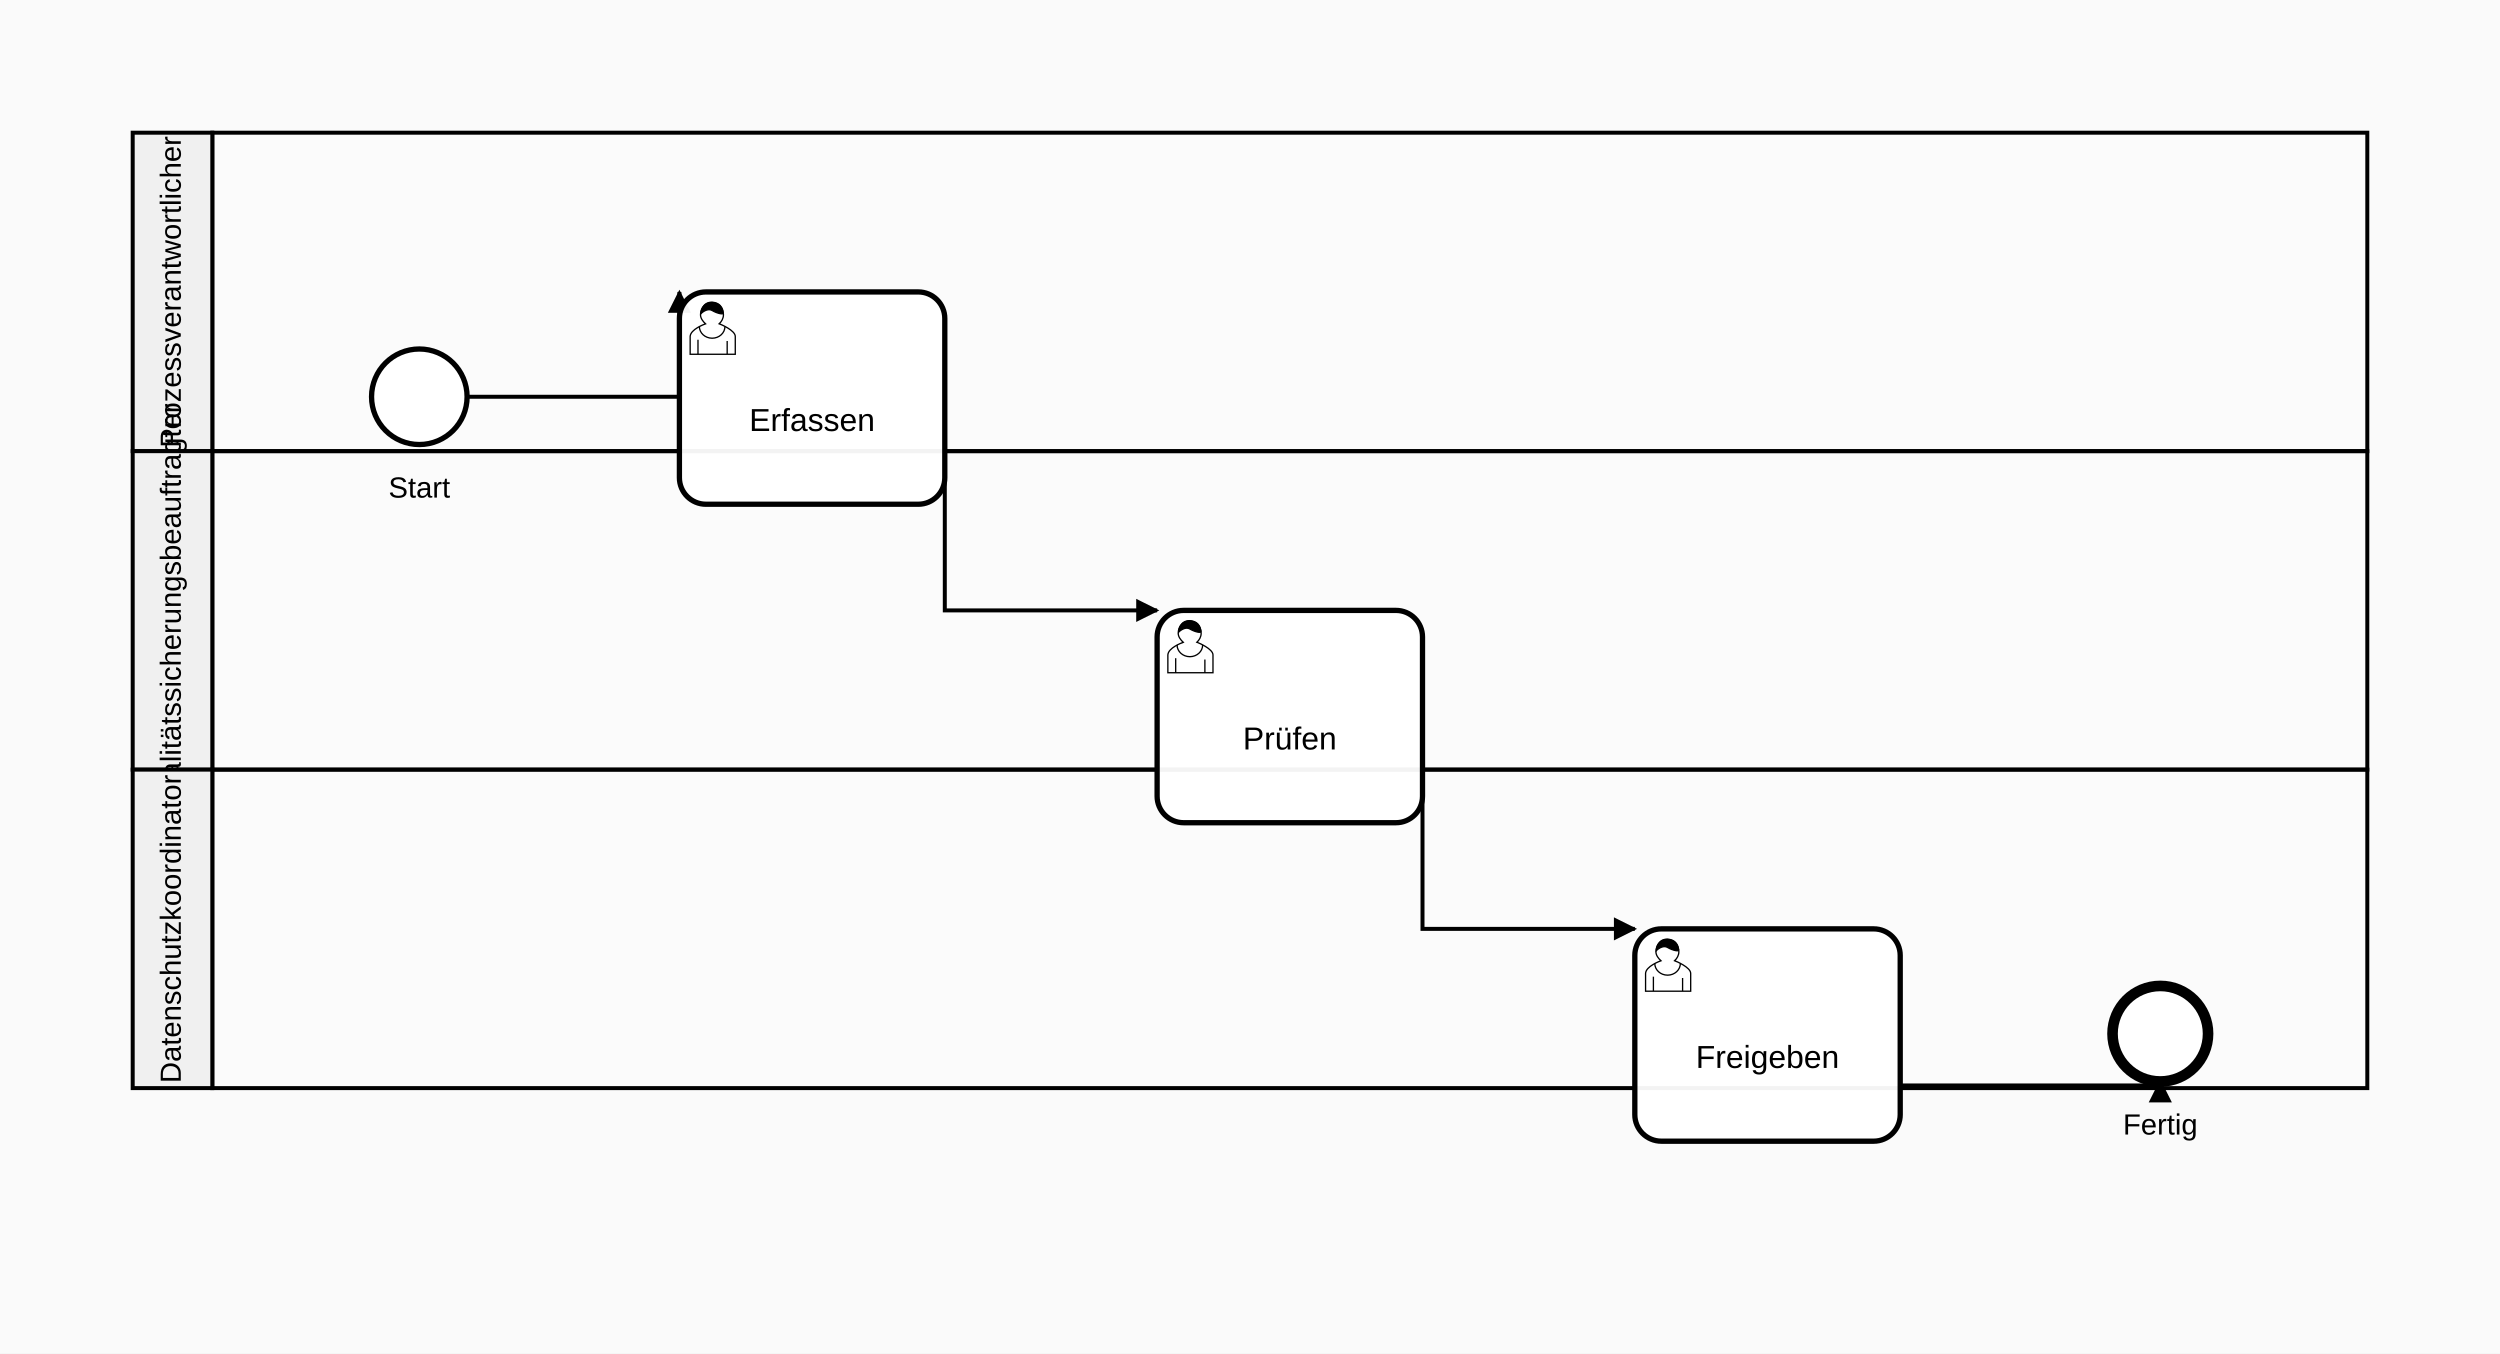
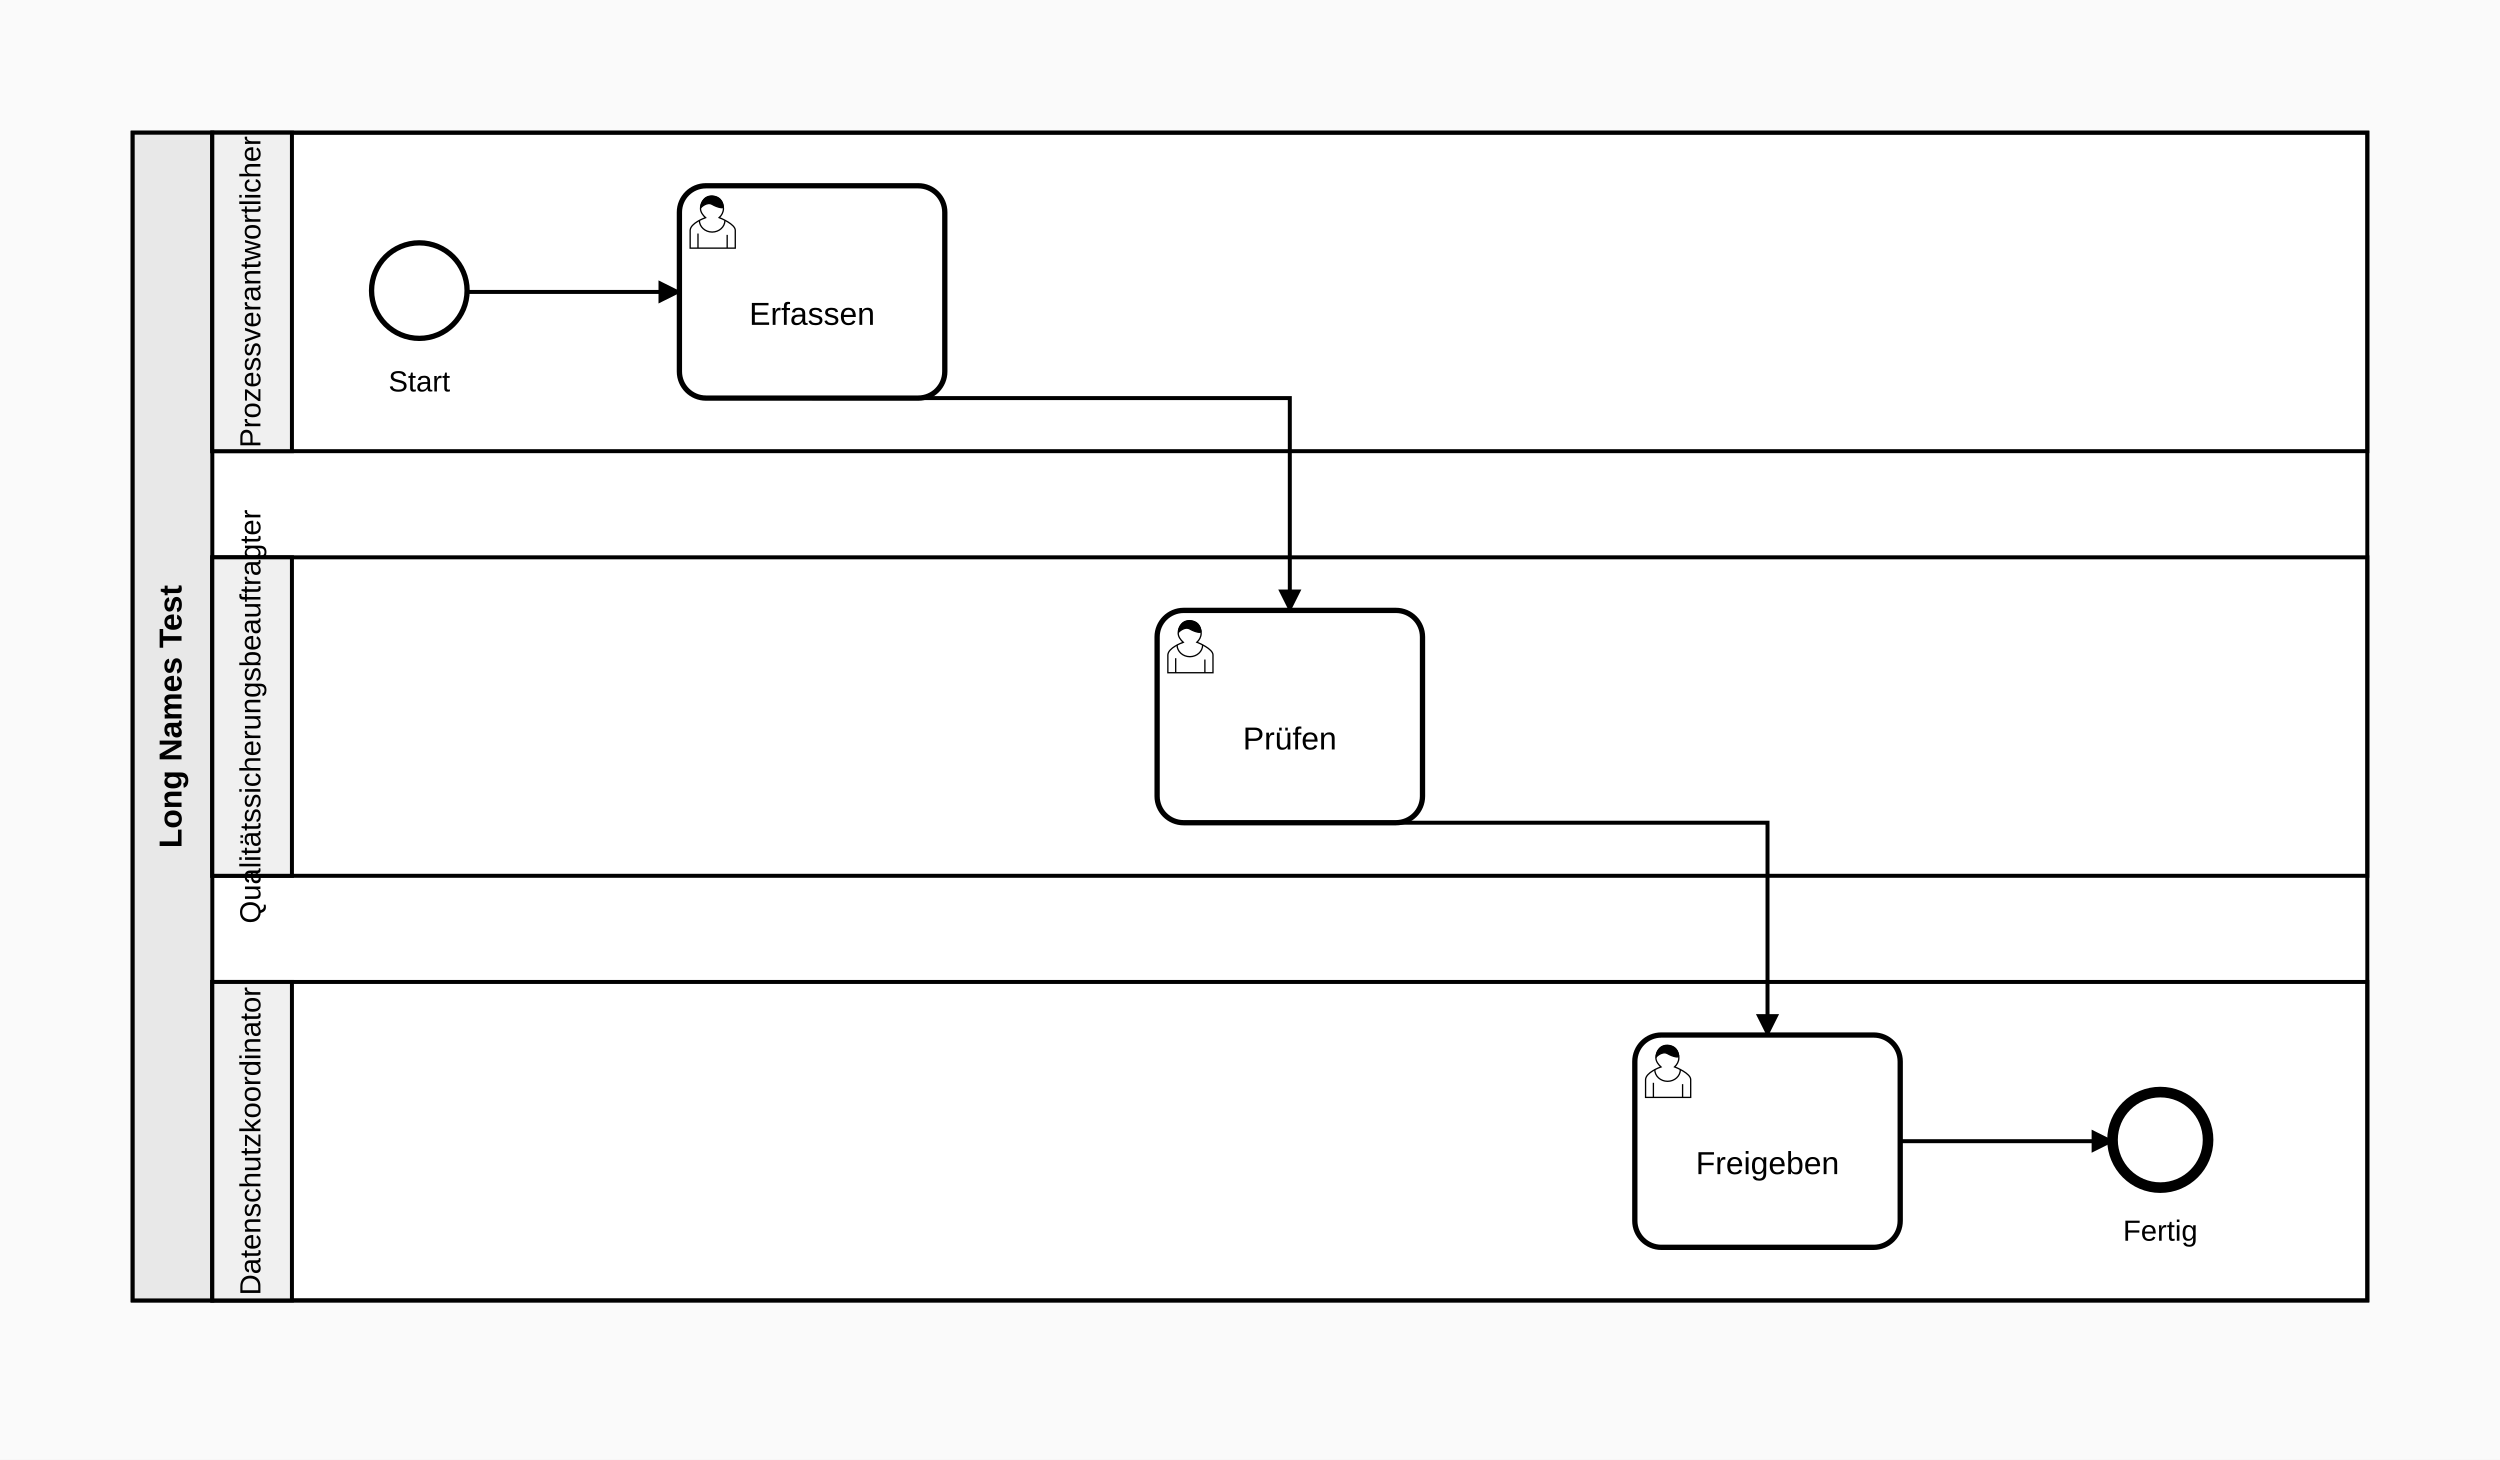
- <svg xmlns="http://www.w3.org/2000/svg" width="942" height="510" viewBox="0 0 942 510" font-family="Arial, sans-serif">
+ <svg xmlns="http://www.w3.org/2000/svg" width="942" height="550" viewBox="0 0 942 550" font-family="Arial, sans-serif">
  <defs>
    <marker id="seq-end" viewBox="0 0 20 20" refX="11" refY="10" markerWidth="10" markerHeight="10" orient="auto">
      <path d="M 1 5 L 11 10 L 1 15 Z" fill="#000000" stroke="#000000" stroke-width="1" />
    </marker>
    <marker id="seq-default-src" viewBox="0 0 20 20" refX="6" refY="10" markerWidth="10" markerHeight="10" orient="auto">
      <path d="M 6 3 L 10 17" stroke="#000000" stroke-width="1.5" />
    </marker>
    <marker id="seq-conditional-src" viewBox="0 0 20 20" refX="1" refY="10" markerWidth="12" markerHeight="12" orient="auto">
      <path d="M 1 10 L 8 6 L 15 10 L 8 14 Z" fill="#ffffff" stroke="#000000" stroke-width="1" />
    </marker>
    <marker id="msg-start" viewBox="0 0 20 20" refX="6" refY="6" markerWidth="20" markerHeight="20" orient="auto">
      <circle cx="6" cy="6" r="3.5" fill="#ffffff" stroke="#000000" stroke-width="1" />
    </marker>
    <marker id="msg-end" viewBox="0 0 20 20" refX="8.5" refY="5" markerWidth="20" markerHeight="20" orient="auto">
      <path d="m 1 5 l 0 -3 l 7 3 l -7 3 z" fill="#ffffff" stroke="#000000" stroke-width="1" stroke-linecap="butt" />
    </marker>
    <marker id="assoc-end" viewBox="0 0 20 20" refX="11" refY="10" markerWidth="10" markerHeight="10" orient="auto">
      <path d="M 1 5 L 11 10 L 1 15" fill="none" stroke="#000000" stroke-width="1.5" />
    </marker>
  </defs>
-   <rect width="942" height="510" fill="#fafafa" />
+   <rect width="942" height="550" fill="#fafafa" />
+   <rect x="50" y="50" width="842" height="440" fill="#ffffff" stroke="#000000" stroke-width="1.5" />
+   <rect x="50" y="50" width="30" height="440" fill="#e8e8e8" stroke="#000000" stroke-width="1.5" />
+   <text x="65" y="270" text-anchor="middle" dominant-baseline="middle" font-size="12" font-weight="bold" fill="#000000" transform="rotate(-90,65,270)">Long Names Test</text>
  <rect x="80" y="50" width="812" height="120" fill="#ffffff" fill-opacity="0.25" stroke="#000000" stroke-width="1.5" />
-   <rect x="50" y="50" width="30" height="120" fill="#f0f0f0" stroke="#000000" stroke-width="1.5" />
-   <text x="65" y="110" text-anchor="middle" dominant-baseline="middle" font-size="11" fill="#000000" transform="rotate(-90,65,110)">Prozessverantwortlicher</text>
-   <rect x="80" y="170" width="812" height="120" fill="#ffffff" fill-opacity="0.25" stroke="#000000" stroke-width="1.5" />
-   <rect x="50" y="170" width="30" height="120" fill="#f0f0f0" stroke="#000000" stroke-width="1.5" />
-   <text x="65" y="230" text-anchor="middle" dominant-baseline="middle" font-size="11" fill="#000000" transform="rotate(-90,65,230)">Qualitätssicherungsbeauftragter</text>
-   <rect x="80" y="290" width="812" height="120" fill="#ffffff" fill-opacity="0.25" stroke="#000000" stroke-width="1.5" />
-   <rect x="50" y="290" width="30" height="120" fill="#f0f0f0" stroke="#000000" stroke-width="1.5" />
-   <text x="65" y="350" text-anchor="middle" dominant-baseline="middle" font-size="11" fill="#000000" transform="rotate(-90,65,350)">Datenschutzkoordinator</text>
-   <path d="M 176 149.5 L 256 149.5 L 256 110" stroke="#000000" stroke-width="1.5" fill="none" marker-end="url(#seq-end)" />
-   <path d="M 356 169 L 356 230 L 436 230" stroke="#000000" stroke-width="1.5" fill="none" marker-end="url(#seq-end)" />
-   <path d="M 536 289 L 536 350 L 616 350" stroke="#000000" stroke-width="1.5" fill="none" marker-end="url(#seq-end)" />
-   <path d="M 716 409 L 814 409 L 814 407.5" stroke="#000000" stroke-width="1.5" fill="none" marker-end="url(#seq-end)" />
-   <circle cx="158" cy="149.5" r="18" fill="#ffffff" fill-opacity="0.95" stroke="#000000" stroke-width="2" />
-   <text x="158" y="187.5" text-anchor="middle" font-size="11" fill="#000000">Start</text>
-   <rect x="256" y="110" width="100" height="80" rx="10" ry="10" fill="#ffffff" fill-opacity="0.95" stroke="#000000" stroke-width="2" />
+   <rect x="80" y="50" width="30" height="120" fill="#f0f0f0" stroke="#000000" stroke-width="1.5" />
+   <text x="95" y="110" text-anchor="middle" dominant-baseline="middle" font-size="11" fill="#000000" transform="rotate(-90,95,110)">Prozessverantwortlicher</text>
+   <rect x="80" y="210" width="812" height="120" fill="#ffffff" fill-opacity="0.25" stroke="#000000" stroke-width="1.5" />
+   <rect x="80" y="210" width="30" height="120" fill="#f0f0f0" stroke="#000000" stroke-width="1.5" />
+   <text x="95" y="270" text-anchor="middle" dominant-baseline="middle" font-size="11" fill="#000000" transform="rotate(-90,95,270)">Qualitätssicherungsbeauftragter</text>
+   <rect x="80" y="370" width="812" height="120" fill="#ffffff" fill-opacity="0.25" stroke="#000000" stroke-width="1.5" />
+   <rect x="80" y="370" width="30" height="120" fill="#f0f0f0" stroke="#000000" stroke-width="1.5" />
+   <text x="95" y="430" text-anchor="middle" dominant-baseline="middle" font-size="11" fill="#000000" transform="rotate(-90,95,430)">Datenschutzkoordinator</text>
+   <path d="M 176 110 L 256 110" stroke="#000000" stroke-width="1.5" fill="none" marker-end="url(#seq-end)" />
+   <path d="M 306 150 L 486 150 L 486 230" stroke="#000000" stroke-width="1.5" fill="none" marker-end="url(#seq-end)" />
+   <path d="M 486 310 L 666 310 L 666 390" stroke="#000000" stroke-width="1.5" fill="none" marker-end="url(#seq-end)" />
+   <path d="M 716 430 L 796 430" stroke="#000000" stroke-width="1.5" fill="none" marker-end="url(#seq-end)" />
+   <circle cx="158" cy="109.5" r="18" fill="#ffffff" fill-opacity="0.95" stroke="#000000" stroke-width="2" />
+   <text x="158" y="147.5" text-anchor="middle" font-size="11" fill="#000000">Start</text>
+   <rect x="256" y="70" width="100" height="80" rx="10" ry="10" fill="#ffffff" fill-opacity="0.95" stroke="#000000" stroke-width="2" />
  <g>
-     <path d="m 271,122 c 0.909,-0.845 1.594,-2.049 1.594,-3.385 0,-2.554 -1.805,-4.622 -4.357,-4.622 -2.552,0 -4.288,2.068 -4.288,4.622 0,1.348 0.974,2.562 1.896,3.405 -0.529,0.187 -5.669,2.097 -5.794,4.756 v 6.718 h 17 v -6.718 c 0,-2.298 -5.528,-4.595 -6.051,-4.776 z m -8,6 l 0,5.5 m 11,0 l 0,-5" fill="#ffffff" stroke="#000000" stroke-width="0.5" />
-     <path d="m 273.162,123.009 c 0,2.447 -2.158,4.431 -4.821,4.431 -2.665,0 -4.822,-1.981 -4.822,-4.431" fill="none" stroke="#000000" stroke-width="0.5" />
-     <path d="m 264.1,118.2 c 0,0 2.251,-2.358 4.274,-1.177 2.024,1.181 4.221,1.537 4.124,0.965 -0.098,-0.57 -0.117,-3.791 -4.191,-4.136 -3.575,0.001 -4.208,3.367 -4.207,4.348 z" fill="#000000" stroke="#000000" stroke-width="0.5" />
+     <path d="m 271,82 c 0.909,-0.845 1.594,-2.049 1.594,-3.385 0,-2.554 -1.805,-4.622 -4.357,-4.622 -2.552,0 -4.288,2.068 -4.288,4.622 0,1.348 0.974,2.562 1.896,3.405 -0.529,0.187 -5.669,2.097 -5.794,4.756 v 6.718 h 17 v -6.718 c 0,-2.298 -5.528,-4.595 -6.051,-4.776 z m -8,6 l 0,5.5 m 11,0 l 0,-5" fill="#ffffff" stroke="#000000" stroke-width="0.5" />
+     <path d="m 273.162,83.009 c 0,2.447 -2.158,4.431 -4.821,4.431 -2.665,0 -4.822,-1.981 -4.822,-4.431" fill="none" stroke="#000000" stroke-width="0.5" />
+     <path d="m 264.1,78.2 c 0,0 2.251,-2.358 4.274,-1.177 2.024,1.181 4.221,1.537 4.124,0.965 -0.098,-0.57 -0.117,-3.791 -4.191,-4.136 -3.575,0.001 -4.208,3.367 -4.207,4.348 z" fill="#000000" stroke="#000000" stroke-width="0.5" />
  </g>
-   <text x="306" y="159" text-anchor="middle" dominant-baseline="middle" font-size="12" fill="#000000">Erfassen</text>
+   <text x="306" y="119" text-anchor="middle" dominant-baseline="middle" font-size="12" fill="#000000">Erfassen</text>
  <rect x="436" y="230" width="100" height="80" rx="10" ry="10" fill="#ffffff" fill-opacity="0.95" stroke="#000000" stroke-width="2" />
  <g>
    <path d="m 451,242 c 0.909,-0.845 1.594,-2.049 1.594,-3.385 0,-2.554 -1.805,-4.622 -4.357,-4.622 -2.552,0 -4.288,2.068 -4.288,4.622 0,1.348 0.974,2.562 1.896,3.405 -0.529,0.187 -5.669,2.097 -5.794,4.756 v 6.718 h 17 v -6.718 c 0,-2.298 -5.528,-4.595 -6.051,-4.776 z m -8,6 l 0,5.5 m 11,0 l 0,-5" fill="#ffffff" stroke="#000000" stroke-width="0.5" />
    <path d="m 453.162,243.009 c 0,2.447 -2.158,4.431 -4.821,4.431 -2.665,0 -4.822,-1.981 -4.822,-4.431" fill="none" stroke="#000000" stroke-width="0.5" />
    <path d="m 444.1,238.2 c 0,0 2.251,-2.358 4.274,-1.177 2.024,1.181 4.221,1.537 4.124,0.965 -0.098,-0.57 -0.117,-3.791 -4.191,-4.136 -3.575,0.001 -4.208,3.367 -4.207,4.348 z" fill="#000000" stroke="#000000" stroke-width="0.5" />
  </g>
  <text x="486" y="279" text-anchor="middle" dominant-baseline="middle" font-size="12" fill="#000000">Prüfen</text>
-   <rect x="616" y="350" width="100" height="80" rx="10" ry="10" fill="#ffffff" fill-opacity="0.95" stroke="#000000" stroke-width="2" />
+   <rect x="616" y="390" width="100" height="80" rx="10" ry="10" fill="#ffffff" fill-opacity="0.95" stroke="#000000" stroke-width="2" />
  <g>
-     <path d="m 631,362 c 0.909,-0.845 1.594,-2.049 1.594,-3.385 0,-2.554 -1.805,-4.622 -4.357,-4.622 -2.552,0 -4.288,2.068 -4.288,4.622 0,1.348 0.974,2.562 1.896,3.405 -0.529,0.187 -5.669,2.097 -5.794,4.756 v 6.718 h 17 v -6.718 c 0,-2.298 -5.528,-4.595 -6.051,-4.776 z m -8,6 l 0,5.5 m 11,0 l 0,-5" fill="#ffffff" stroke="#000000" stroke-width="0.5" />
-     <path d="m 633.162,363.009 c 0,2.447 -2.158,4.431 -4.821,4.431 -2.665,0 -4.822,-1.981 -4.822,-4.431" fill="none" stroke="#000000" stroke-width="0.5" />
-     <path d="m 624.1,358.2 c 0,0 2.251,-2.358 4.274,-1.177 2.024,1.181 4.221,1.537 4.124,0.965 -0.098,-0.57 -0.117,-3.791 -4.191,-4.136 -3.575,0.001 -4.208,3.367 -4.207,4.348 z" fill="#000000" stroke="#000000" stroke-width="0.5" />
+     <path d="m 631,402 c 0.909,-0.845 1.594,-2.049 1.594,-3.385 0,-2.554 -1.805,-4.622 -4.357,-4.622 -2.552,0 -4.288,2.068 -4.288,4.622 0,1.348 0.974,2.562 1.896,3.405 -0.529,0.187 -5.669,2.097 -5.794,4.756 v 6.718 h 17 v -6.718 c 0,-2.298 -5.528,-4.595 -6.051,-4.776 z m -8,6 l 0,5.5 m 11,0 l 0,-5" fill="#ffffff" stroke="#000000" stroke-width="0.5" />
+     <path d="m 633.162,403.009 c 0,2.447 -2.158,4.431 -4.821,4.431 -2.665,0 -4.822,-1.981 -4.822,-4.431" fill="none" stroke="#000000" stroke-width="0.5" />
+     <path d="m 624.1,398.2 c 0,0 2.251,-2.358 4.274,-1.177 2.024,1.181 4.221,1.537 4.124,0.965 -0.098,-0.57 -0.117,-3.791 -4.191,-4.136 -3.575,0.001 -4.208,3.367 -4.207,4.348 z" fill="#000000" stroke="#000000" stroke-width="0.5" />
  </g>
-   <text x="666" y="399" text-anchor="middle" dominant-baseline="middle" font-size="12" fill="#000000">Freigeben</text>
-   <circle cx="814" cy="389.5" r="18" fill="#ffffff" fill-opacity="0.95" stroke="#000000" stroke-width="4" />
-   <text x="814" y="427.5" text-anchor="middle" font-size="11" fill="#000000">Fertig</text>
+   <text x="666" y="439" text-anchor="middle" dominant-baseline="middle" font-size="12" fill="#000000">Freigeben</text>
+   <circle cx="814" cy="429.5" r="18" fill="#ffffff" fill-opacity="0.95" stroke="#000000" stroke-width="4" />
+   <text x="814" y="467.5" text-anchor="middle" font-size="11" fill="#000000">Fertig</text>
</svg>
